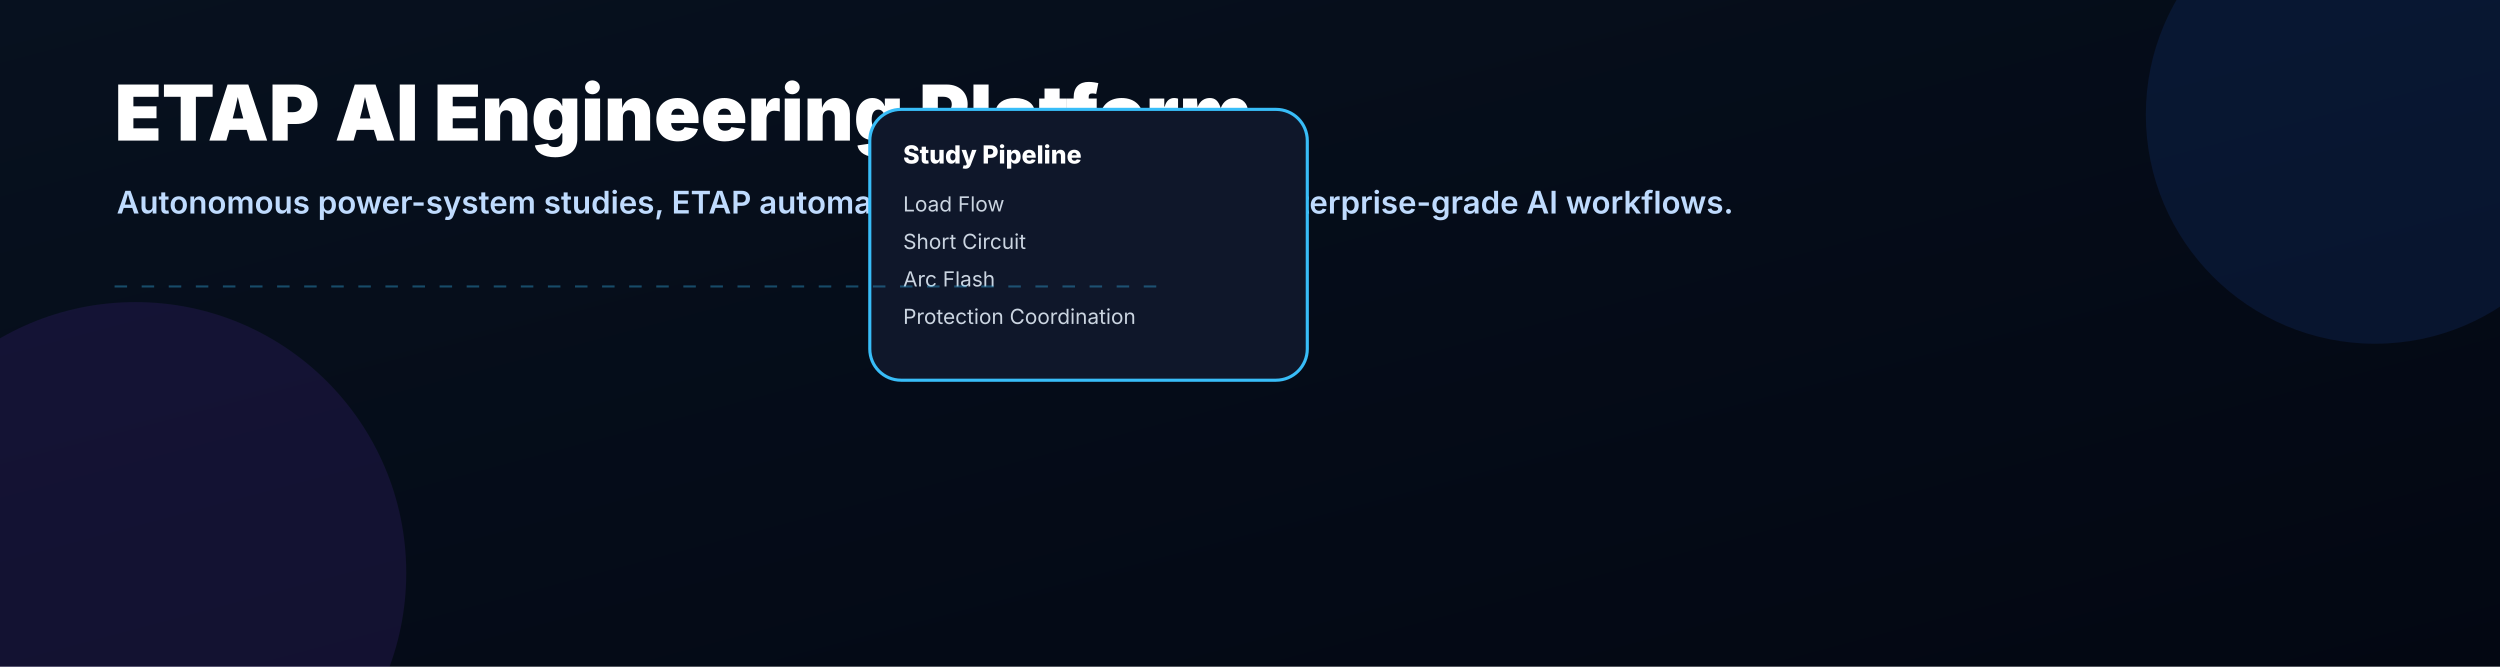
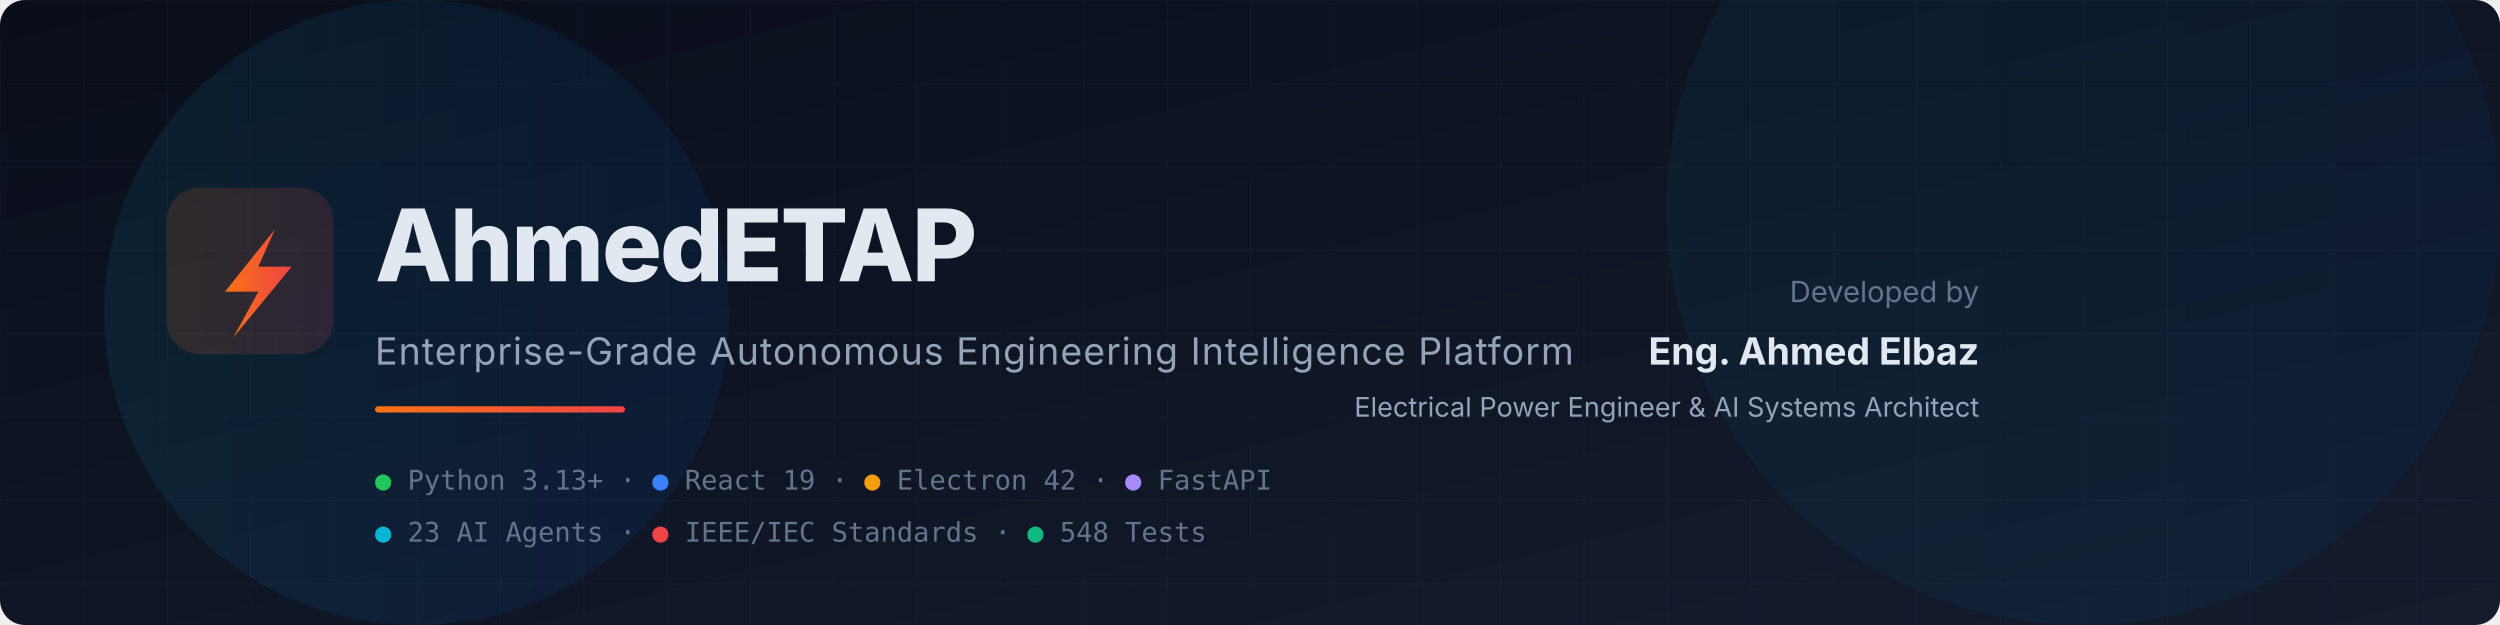
- <svg xmlns="http://www.w3.org/2000/svg" width="2400" height="640" viewBox="0 0 2400 640" role="img" aria-label="ETAP AI Engineering Platform banner">
+ <svg xmlns="http://www.w3.org/2000/svg" viewBox="0 0 1200 300">
  <defs>
-     <linearGradient id="bg" x1="0" y1="0" x2="1" y2="1">
-       <stop offset="0%" stop-color="#07111f" />
-       <stop offset="100%" stop-color="#030712" />
+     <linearGradient id="bg" x1="0%" y1="0%" x2="100%" y2="100%">
+       <stop offset="0%" style="stop-color:#0a0e1a;stop-opacity:1" />
+       <stop offset="50%" style="stop-color:#0f1525;stop-opacity:1" />
+       <stop offset="100%" style="stop-color:#141c2e;stop-opacity:1" />
    </linearGradient>
-     <linearGradient id="brand" x1="0" y1="0" x2="1" y2="1">
-       <stop offset="0%" stop-color="#38bdf8" />
-       <stop offset="55%" stop-color="#2563eb" />
-       <stop offset="100%" stop-color="#7c3aed" />
+     <linearGradient id="accent" x1="0%" y1="0%" x2="100%" y2="0%">
+       <stop offset="0%" style="stop-color:#f97316;stop-opacity:1" />
+       <stop offset="100%" style="stop-color:#ef4444;stop-opacity:1" />
    </linearGradient>
-     <linearGradient id="green" x1="0" y1="0" x2="1" y2="1">
-       <stop offset="0%" stop-color="#34d399" />
-       <stop offset="100%" stop-color="#059669" />
+     <linearGradient id="glow" x1="0%" y1="0%" x2="100%" y2="0%">
+       <stop offset="0%" style="stop-color:#00d4ff;stop-opacity:0.15" />
+       <stop offset="100%" style="stop-color:#0066ff;stop-opacity:0.15" />
    </linearGradient>
-     <filter id="shadow" x="-20%" y="-20%" width="140%" height="140%">
-       <feDropShadow dx="0" dy="16" stdDeviation="18" flood-color="#000000" flood-opacity="0.35" />
-     </filter>
  </defs>
-   <rect width="100%" height="100%" fill="url(#bg)" />
-   <circle cx="2280" cy="110" r="220" fill="#2563eb" opacity="0.12" />
-   <circle cx="130" cy="550" r="260" fill="#7c3aed" opacity="0.12" />
-   <text x="110" y="135" font-family="Inter, Arial, sans-serif" font-size="74" font-weight="900" fill="#ffffff">ETAP AI Engineering Platform</text>
-   <text x="112" y="205" font-family="Inter, Arial, sans-serif" font-size="30" font-weight="600" fill="#bfdbfe">Autonomous power-system studies, ETAP automation, GIS enrichment, and enterprise-grade AI workflows.</text>
-   <g transform="translate(835 105)">
-     <rect x="0" y="0" width="420" height="260" rx="30" fill="#0f172a" stroke="#38bdf8" stroke-width="3" />
-     <text x="32" y="52" font-family="Inter, Arial, sans-serif" font-size="24" font-weight="800" fill="#ffffff">Study Pipeline</text>
-     <text x="32" y="98" font-family="Inter, Arial, sans-serif" font-size="20" fill="#cbd5e1">Load Flow</text>
-     <text x="32" y="134" font-family="Inter, Arial, sans-serif" font-size="20" fill="#cbd5e1">Short Circuit</text>
-     <text x="32" y="170" font-family="Inter, Arial, sans-serif" font-size="20" fill="#cbd5e1">Arc Flash</text>
-     <text x="32" y="206" font-family="Inter, Arial, sans-serif" font-size="20" fill="#cbd5e1">Protection Coordination</text>
+   <rect width="1200" height="300" fill="url(#bg)" rx="12" />
+   <pattern id="grid" width="40" height="40" patternUnits="userSpaceOnUse">
+     <path d="M 40 0 L 0 0 0 40" fill="none" stroke="rgba(148,163,184,0.06)" stroke-width="0.5" />
+   </pattern>
+   <rect width="1200" height="300" fill="url(#grid)" />
+   <circle cx="200" cy="150" r="150" fill="url(#glow)" opacity="0.5" />
+   <circle cx="1000" cy="100" r="200" fill="url(#glow)" opacity="0.3" />
+   <g transform="translate(80, 90)">
+     <rect width="80" height="80" rx="16" fill="url(#accent)" opacity="0.15" />
+     <path d="M52 20L28 50h16L32 72l28-34H44L52 20z" fill="url(#accent)" />
  </g>
-   <path d="M110 275 H1120" stroke="#38bdf8" stroke-opacity="0.35" stroke-width="2" stroke-dasharray="12 14" />
+   <text x="180" y="135" font-family="Inter, system-ui, sans-serif" font-size="48" font-weight="800" fill="#e2e8f0" letter-spacing="-1">AhmedETAP</text>
+   <text x="180" y="175" font-family="Inter, system-ui, sans-serif" font-size="18" fill="#94a3b8" letter-spacing="0.5">Enterprise-Grade Autonomous Engineering Intelligence Platform</text>
+   <rect x="180" y="195" width="120" height="3" rx="1.5" fill="url(#accent)" />
+   <text x="180" y="235" font-family="JetBrains Mono, monospace" font-size="13" fill="#64748b">
+     <tspan fill="#22c55e">●</tspan> Python 3.13+  ·  <tspan fill="#3b82f6">●</tspan> React 19  ·  <tspan fill="#f59e0b">●</tspan> Electron 42  ·  <tspan fill="#a78bfa">●</tspan> FastAPI
+   </text>
+   <text x="180" y="260" font-family="JetBrains Mono, monospace" font-size="13" fill="#64748b">
+     <tspan fill="#06b6d4">●</tspan> 23 AI Agents  ·  <tspan fill="#ef4444">●</tspan> IEEE/IEC Standards  ·  <tspan fill="#10b981">●</tspan> 548 Tests
+   </text>
+   <text x="950" y="145" font-family="Inter, system-ui, sans-serif" font-size="14" fill="#64748b" text-anchor="end">Developed by</text>
+   <text x="950" y="175" font-family="Inter, system-ui, sans-serif" font-size="18" font-weight="700" fill="#e2e8f0" text-anchor="end">Eng. Ahmed Elbaz</text>
+   <text x="950" y="200" font-family="Inter, system-ui, sans-serif" font-size="13" fill="#94a3b8" text-anchor="end">Electrical Power Engineer &amp; AI Systems Architect</text>
</svg>
